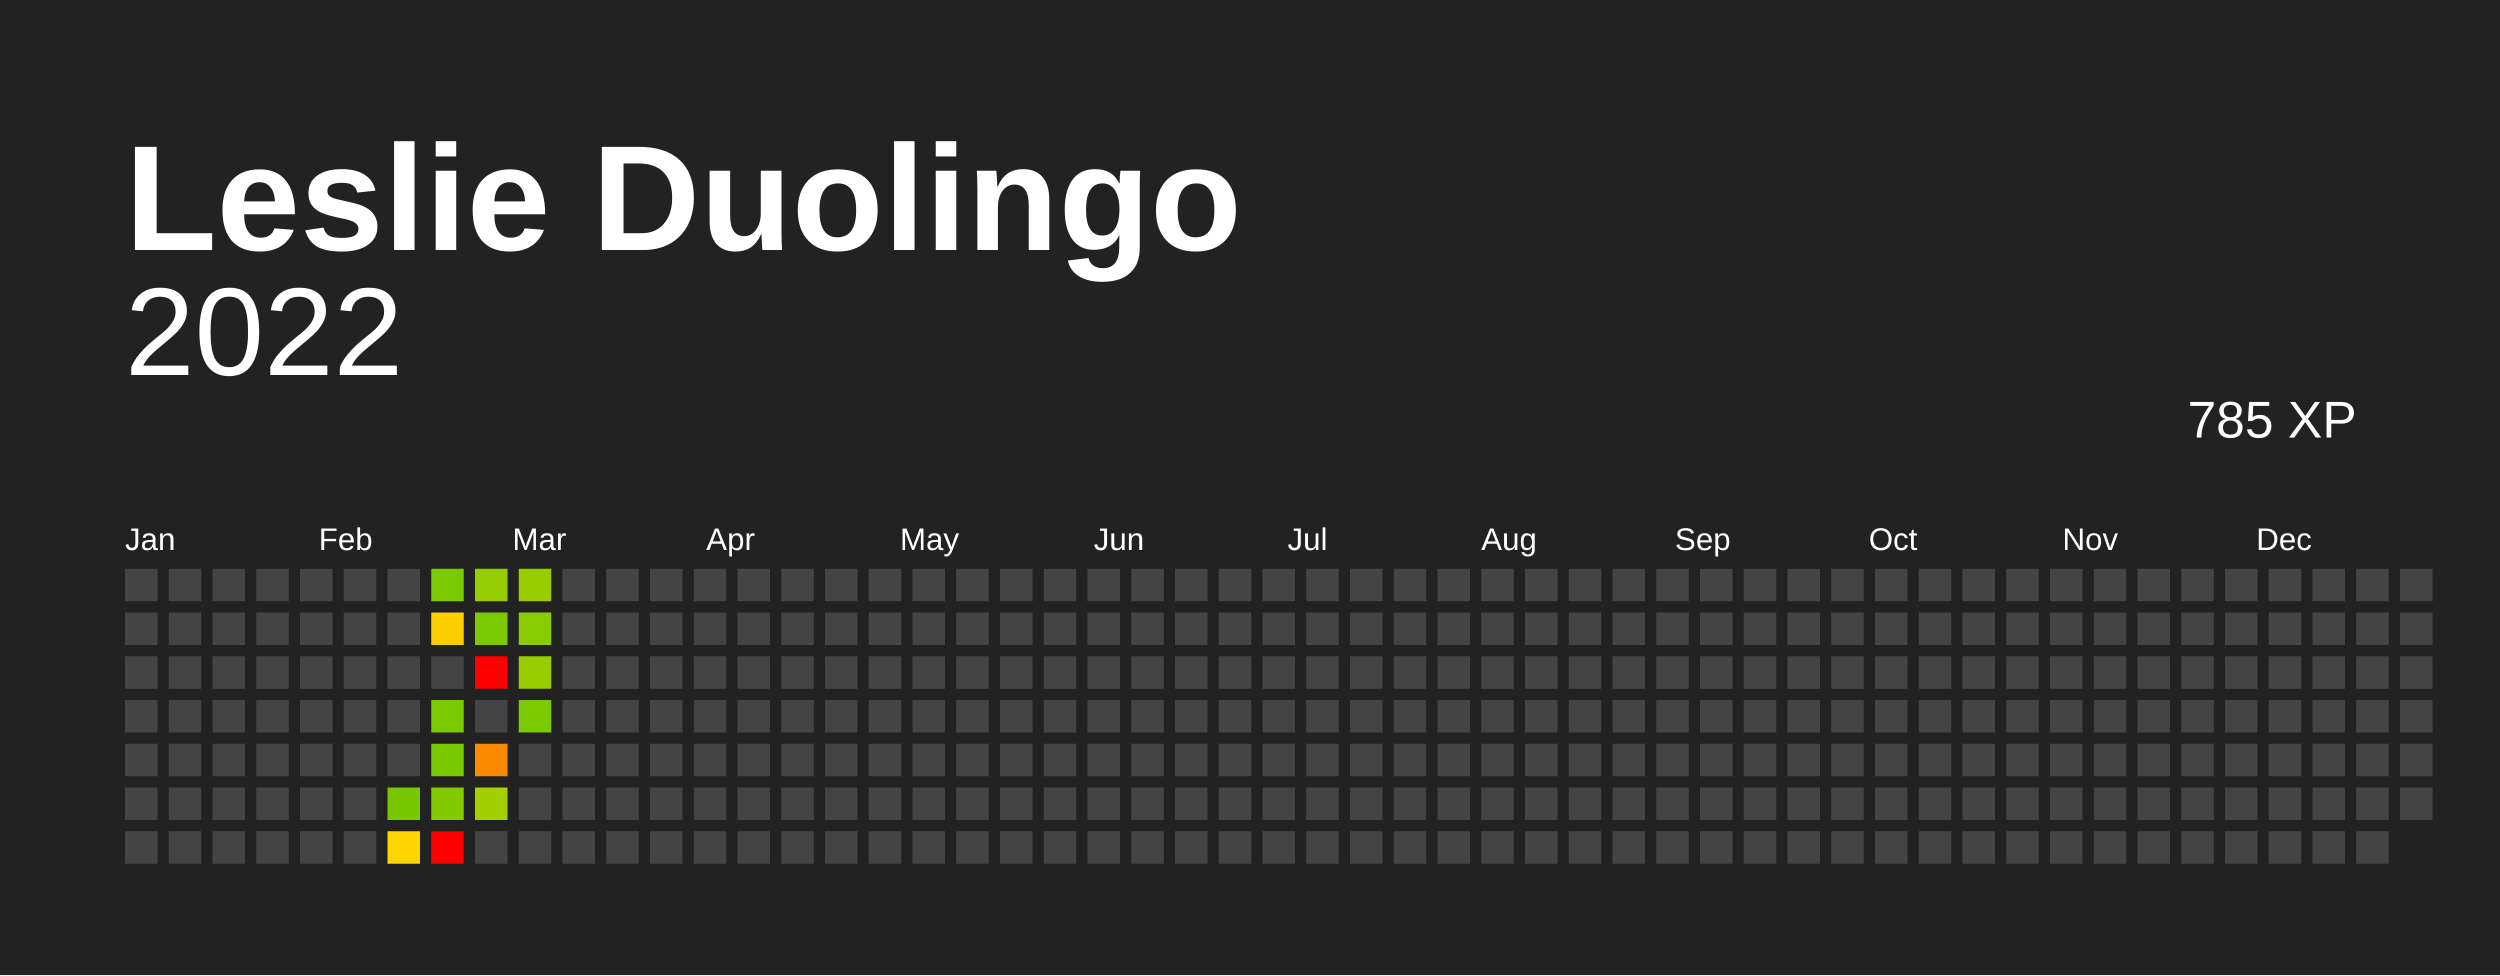
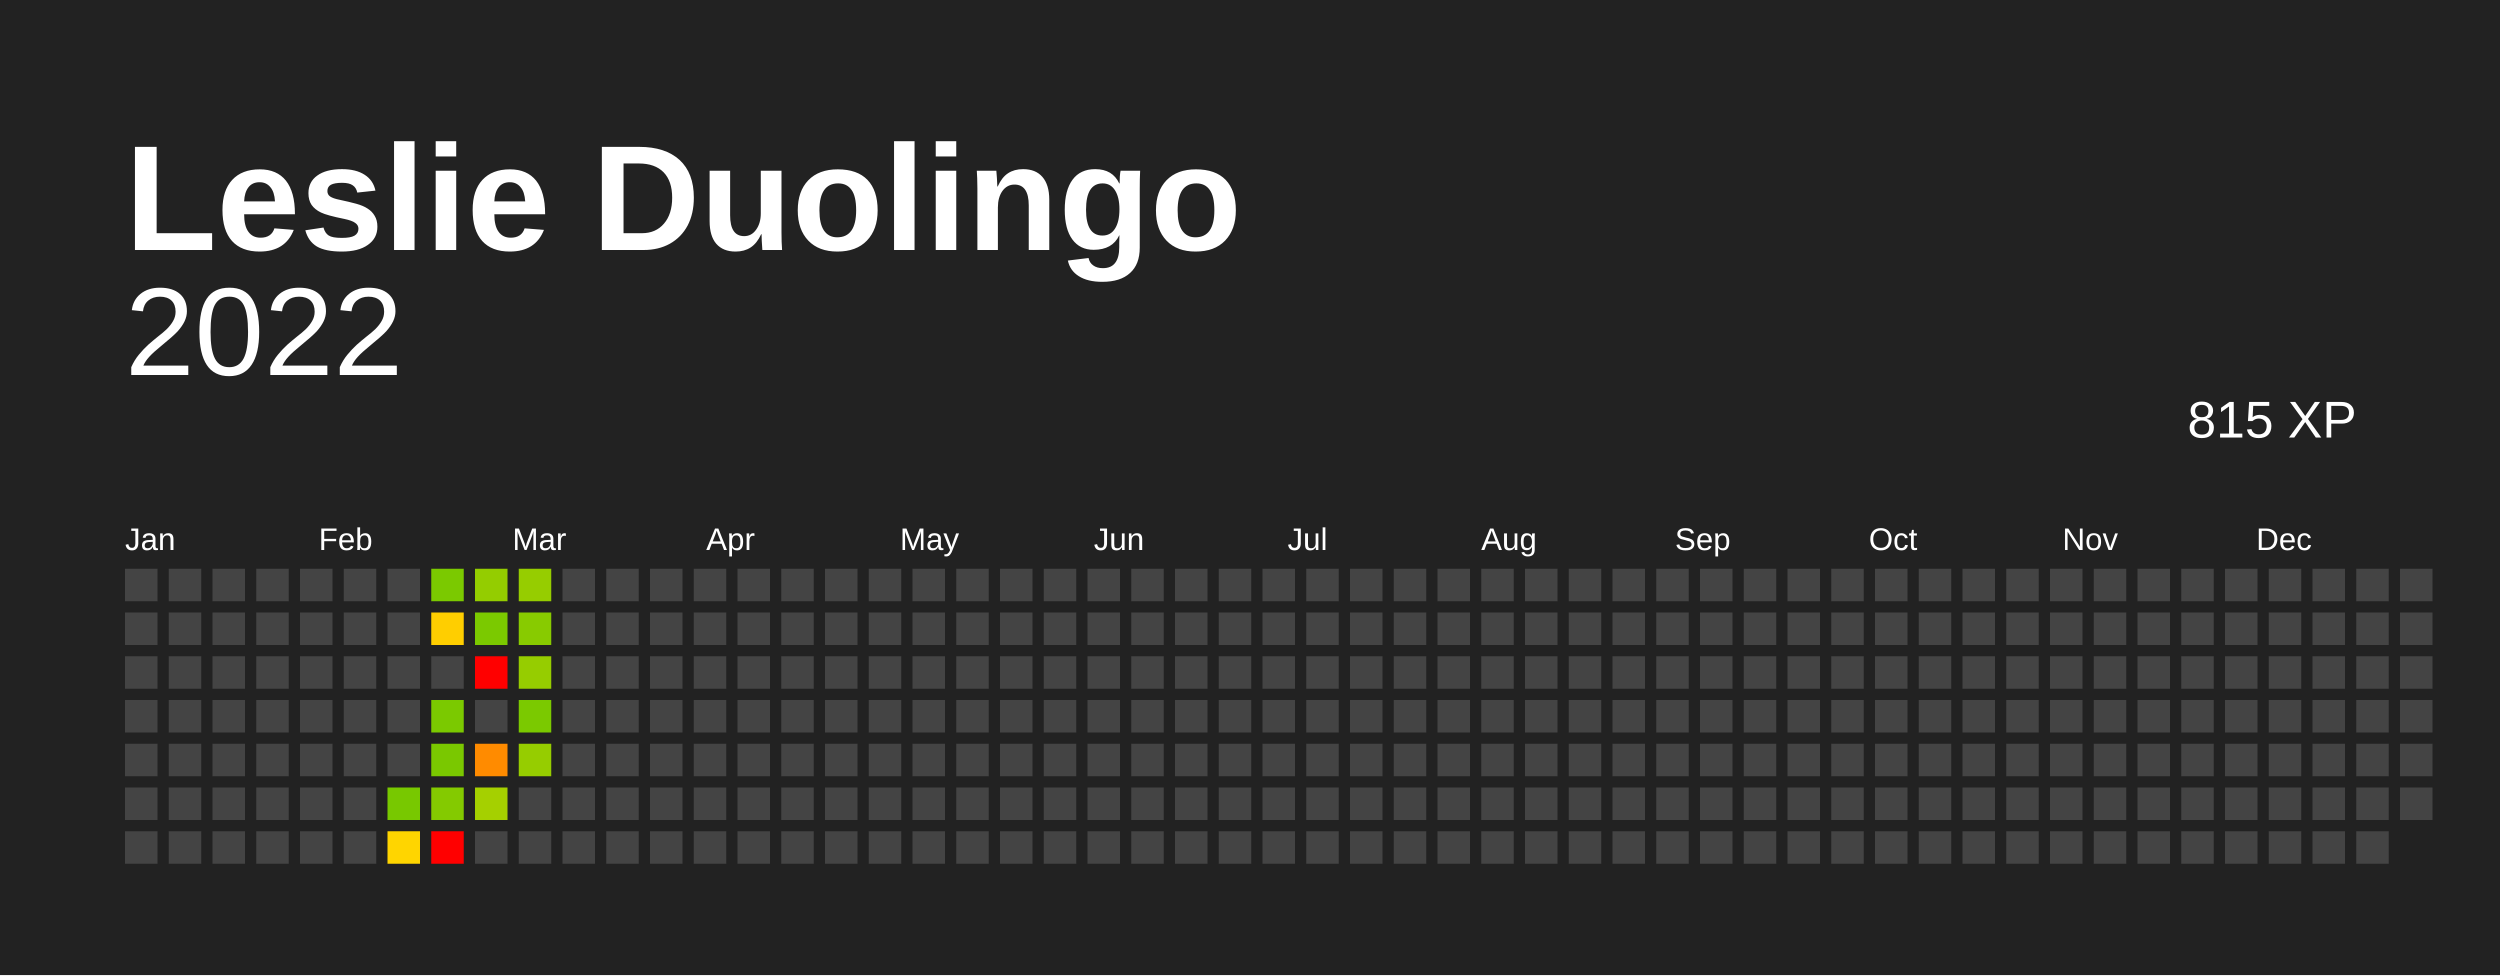
<svg xmlns="http://www.w3.org/2000/svg" baseProfile="full" height="78mm" version="1.1" viewBox="0,0,200,78" width="200mm">
  <defs />
  <rect fill="#222222" height="78" width="200" x="0" y="0" />
  <text fill="#FFFFFF" style="font-size:12px; font-family:Arial; font-weight:bold;" x="10" y="20">Leslie Duolingo</text>
  <text alignment-baseline="hanging" fill="#FFFFFF" style="font-size:10.0px; font-family:Arial;" x="10" y="30">2022</text>
-   <text alignment-baseline="hanging" fill="#FFFFFF" style="font-size:4.125px; font-family:Arial;" x="175" y="35">785 XP</text>
+   <text alignment-baseline="hanging" fill="#FFFFFF" style="font-size:4.125px; font-family:Arial;" x="175" y="35">815 XP</text>
  <text fill="#FFFFFF" style="font-size:2.5px; font-family:Arial" x="10.0" y="44">Jan</text>
  <text fill="#FFFFFF" style="font-size:2.5px; font-family:Arial" x="25.5" y="44">Feb</text>
  <text fill="#FFFFFF" style="font-size:2.5px; font-family:Arial" x="41.0" y="44">Mar</text>
  <text fill="#FFFFFF" style="font-size:2.5px; font-family:Arial" x="56.5" y="44">Apr</text>
  <text fill="#FFFFFF" style="font-size:2.5px; font-family:Arial" x="72.0" y="44">May</text>
  <text fill="#FFFFFF" style="font-size:2.5px; font-family:Arial" x="87.5" y="44">Jun</text>
  <text fill="#FFFFFF" style="font-size:2.5px; font-family:Arial" x="103.0" y="44">Jul</text>
  <text fill="#FFFFFF" style="font-size:2.5px; font-family:Arial" x="118.5" y="44">Aug</text>
  <text fill="#FFFFFF" style="font-size:2.5px; font-family:Arial" x="134.0" y="44">Sep</text>
  <text fill="#FFFFFF" style="font-size:2.5px; font-family:Arial" x="149.5" y="44">Oct</text>
  <text fill="#FFFFFF" style="font-size:2.5px; font-family:Arial" x="165.0" y="44">Nov</text>
  <text fill="#FFFFFF" style="font-size:2.5px; font-family:Arial" x="180.5" y="44">Dec</text>
  <rect fill="#444444" height="2.6" width="2.6" x="10.0" y="45.5" />
  <rect fill="#444444" height="2.6" width="2.6" x="10.0" y="49.0" />
  <rect fill="#444444" height="2.6" width="2.6" x="10.0" y="52.5" />
  <rect fill="#444444" height="2.6" width="2.6" x="10.0" y="56.0" />
  <rect fill="#444444" height="2.6" width="2.6" x="10.0" y="59.5" />
  <rect fill="#444444" height="2.6" width="2.6" x="10.0" y="63.0" />
  <rect fill="#444444" height="2.6" width="2.6" x="10.0" y="66.5" />
  <rect fill="#444444" height="2.6" width="2.6" x="13.5" y="45.5" />
  <rect fill="#444444" height="2.6" width="2.6" x="13.5" y="49.0" />
  <rect fill="#444444" height="2.6" width="2.6" x="13.5" y="52.5" />
  <rect fill="#444444" height="2.6" width="2.6" x="13.5" y="56.0" />
  <rect fill="#444444" height="2.6" width="2.6" x="13.5" y="59.5" />
  <rect fill="#444444" height="2.6" width="2.6" x="13.5" y="63.0" />
  <rect fill="#444444" height="2.6" width="2.6" x="13.5" y="66.5" />
  <rect fill="#444444" height="2.6" width="2.6" x="17.0" y="45.5" />
  <rect fill="#444444" height="2.6" width="2.6" x="17.0" y="49.0" />
  <rect fill="#444444" height="2.6" width="2.6" x="17.0" y="52.5" />
  <rect fill="#444444" height="2.6" width="2.6" x="17.0" y="56.0" />
  <rect fill="#444444" height="2.6" width="2.6" x="17.0" y="59.5" />
  <rect fill="#444444" height="2.6" width="2.6" x="17.0" y="63.0" />
  <rect fill="#444444" height="2.6" width="2.6" x="17.0" y="66.5" />
  <rect fill="#444444" height="2.6" width="2.6" x="20.5" y="45.5" />
  <rect fill="#444444" height="2.6" width="2.6" x="20.5" y="49.0" />
  <rect fill="#444444" height="2.6" width="2.6" x="20.5" y="52.5" />
  <rect fill="#444444" height="2.6" width="2.6" x="20.5" y="56.0" />
  <rect fill="#444444" height="2.6" width="2.6" x="20.5" y="59.5" />
  <rect fill="#444444" height="2.6" width="2.6" x="20.5" y="63.0" />
  <rect fill="#444444" height="2.6" width="2.6" x="20.5" y="66.5" />
  <rect fill="#444444" height="2.6" width="2.6" x="24.0" y="45.5" />
  <rect fill="#444444" height="2.6" width="2.6" x="24.0" y="49.0" />
  <rect fill="#444444" height="2.6" width="2.6" x="24.0" y="52.5" />
  <rect fill="#444444" height="2.6" width="2.6" x="24.0" y="56.0" />
  <rect fill="#444444" height="2.6" width="2.6" x="24.0" y="59.5" />
  <rect fill="#444444" height="2.6" width="2.6" x="24.0" y="63.0" />
  <rect fill="#444444" height="2.6" width="2.6" x="24.0" y="66.5" />
  <rect fill="#444444" height="2.6" width="2.6" x="27.5" y="45.5" />
  <rect fill="#444444" height="2.6" width="2.6" x="27.5" y="49.0" />
  <rect fill="#444444" height="2.6" width="2.6" x="27.5" y="52.5" />
  <rect fill="#444444" height="2.6" width="2.6" x="27.5" y="56.0" />
  <rect fill="#444444" height="2.6" width="2.6" x="27.5" y="59.5" />
  <rect fill="#444444" height="2.6" width="2.6" x="27.5" y="63.0" />
  <rect fill="#444444" height="2.6" width="2.6" x="27.5" y="66.5" />
  <rect fill="#444444" height="2.6" width="2.6" x="31.0" y="45.5" />
  <rect fill="#444444" height="2.6" width="2.6" x="31.0" y="49.0" />
  <rect fill="#444444" height="2.6" width="2.6" x="31.0" y="52.5" />
  <rect fill="#444444" height="2.6" width="2.6" x="31.0" y="56.0" />
  <rect fill="#444444" height="2.6" width="2.6" x="31.0" y="59.5" />
  <rect fill="#78c800" height="2.6" width="2.6" x="31.0" y="63.0" />
  <rect fill="#ffd500" height="2.6" width="2.6" x="31.0" y="66.5" />
  <rect fill="#7bc900" height="2.6" width="2.6" x="34.5" y="45.5" />
  <rect fill="#ffce00" height="2.6" width="2.6" x="34.5" y="49.0" />
  <rect fill="#444444" height="2.6" width="2.6" x="34.5" y="52.5" />
  <rect fill="#7bc900" height="2.6" width="2.6" x="34.5" y="56.0" />
  <rect fill="#7ac800" height="2.6" width="2.6" x="34.5" y="59.5" />
  <rect fill="#84ca00" height="2.6" width="2.6" x="34.5" y="63.0" />
  <rect fill="red" height="2.6" width="2.6" x="34.5" y="66.5" />
  <rect fill="#94cd00" height="2.6" width="2.6" x="38.0" y="45.5" />
  <rect fill="#7bc900" height="2.6" width="2.6" x="38.0" y="49.0" />
  <rect fill="red" height="2.6" width="2.6" x="38.0" y="52.5" />
  <rect fill="#444444" height="2.6" width="2.6" x="38.0" y="56.0" />
  <rect fill="#ff8b00" height="2.6" width="2.6" x="38.0" y="59.5" />
  <rect fill="#a5d000" height="2.6" width="2.6" x="38.0" y="63.0" />
  <rect fill="#444444" height="2.6" width="2.6" x="38.0" y="66.5" />
  <rect fill="#96cd00" height="2.6" width="2.6" x="41.5" y="45.5" />
  <rect fill="#88cb00" height="2.6" width="2.6" x="41.5" y="49.0" />
  <rect fill="#96cd00" height="2.6" width="2.6" x="41.5" y="52.5" />
  <rect fill="#7bc900" height="2.6" width="2.6" x="41.5" y="56.0" />
-   <rect fill="#444444" height="2.6" width="2.6" x="41.5" y="59.5" />
+   <rect fill="#96cd00" height="2.6" width="2.6" x="41.5" y="59.5" />
  <rect fill="#444444" height="2.6" width="2.6" x="41.5" y="63.0" />
  <rect fill="#444444" height="2.6" width="2.6" x="41.5" y="66.5" />
  <rect fill="#444444" height="2.6" width="2.6" x="45.0" y="45.5" />
  <rect fill="#444444" height="2.6" width="2.6" x="45.0" y="49.0" />
  <rect fill="#444444" height="2.6" width="2.6" x="45.0" y="52.5" />
  <rect fill="#444444" height="2.6" width="2.6" x="45.0" y="56.0" />
  <rect fill="#444444" height="2.6" width="2.6" x="45.0" y="59.5" />
  <rect fill="#444444" height="2.6" width="2.6" x="45.0" y="63.0" />
  <rect fill="#444444" height="2.6" width="2.6" x="45.0" y="66.5" />
  <rect fill="#444444" height="2.6" width="2.6" x="48.5" y="45.5" />
  <rect fill="#444444" height="2.6" width="2.6" x="48.5" y="49.0" />
  <rect fill="#444444" height="2.6" width="2.6" x="48.5" y="52.5" />
  <rect fill="#444444" height="2.6" width="2.6" x="48.5" y="56.0" />
  <rect fill="#444444" height="2.6" width="2.6" x="48.5" y="59.5" />
  <rect fill="#444444" height="2.6" width="2.6" x="48.5" y="63.0" />
  <rect fill="#444444" height="2.6" width="2.6" x="48.5" y="66.5" />
  <rect fill="#444444" height="2.6" width="2.6" x="52.0" y="45.5" />
  <rect fill="#444444" height="2.6" width="2.6" x="52.0" y="49.0" />
  <rect fill="#444444" height="2.6" width="2.6" x="52.0" y="52.5" />
  <rect fill="#444444" height="2.6" width="2.6" x="52.0" y="56.0" />
  <rect fill="#444444" height="2.6" width="2.6" x="52.0" y="59.5" />
  <rect fill="#444444" height="2.6" width="2.6" x="52.0" y="63.0" />
  <rect fill="#444444" height="2.6" width="2.6" x="52.0" y="66.5" />
  <rect fill="#444444" height="2.6" width="2.6" x="55.5" y="45.5" />
  <rect fill="#444444" height="2.6" width="2.6" x="55.5" y="49.0" />
  <rect fill="#444444" height="2.6" width="2.6" x="55.5" y="52.5" />
  <rect fill="#444444" height="2.6" width="2.6" x="55.5" y="56.0" />
  <rect fill="#444444" height="2.6" width="2.6" x="55.5" y="59.5" />
  <rect fill="#444444" height="2.6" width="2.6" x="55.5" y="63.0" />
  <rect fill="#444444" height="2.6" width="2.6" x="55.5" y="66.5" />
  <rect fill="#444444" height="2.6" width="2.6" x="59.0" y="45.5" />
  <rect fill="#444444" height="2.6" width="2.6" x="59.0" y="49.0" />
  <rect fill="#444444" height="2.6" width="2.6" x="59.0" y="52.5" />
  <rect fill="#444444" height="2.6" width="2.6" x="59.0" y="56.0" />
  <rect fill="#444444" height="2.6" width="2.6" x="59.0" y="59.5" />
  <rect fill="#444444" height="2.6" width="2.6" x="59.0" y="63.0" />
  <rect fill="#444444" height="2.6" width="2.6" x="59.0" y="66.5" />
  <rect fill="#444444" height="2.6" width="2.6" x="62.5" y="45.5" />
  <rect fill="#444444" height="2.6" width="2.6" x="62.5" y="49.0" />
  <rect fill="#444444" height="2.6" width="2.6" x="62.5" y="52.5" />
  <rect fill="#444444" height="2.6" width="2.6" x="62.5" y="56.0" />
  <rect fill="#444444" height="2.6" width="2.6" x="62.5" y="59.5" />
  <rect fill="#444444" height="2.6" width="2.6" x="62.5" y="63.0" />
  <rect fill="#444444" height="2.6" width="2.6" x="62.5" y="66.5" />
  <rect fill="#444444" height="2.6" width="2.6" x="66.0" y="45.5" />
  <rect fill="#444444" height="2.6" width="2.6" x="66.0" y="49.0" />
  <rect fill="#444444" height="2.6" width="2.6" x="66.0" y="52.5" />
  <rect fill="#444444" height="2.6" width="2.6" x="66.0" y="56.0" />
  <rect fill="#444444" height="2.6" width="2.6" x="66.0" y="59.5" />
  <rect fill="#444444" height="2.6" width="2.6" x="66.0" y="63.0" />
  <rect fill="#444444" height="2.6" width="2.6" x="66.0" y="66.5" />
  <rect fill="#444444" height="2.6" width="2.6" x="69.5" y="45.5" />
  <rect fill="#444444" height="2.6" width="2.6" x="69.5" y="49.0" />
  <rect fill="#444444" height="2.6" width="2.6" x="69.5" y="52.5" />
  <rect fill="#444444" height="2.6" width="2.6" x="69.5" y="56.0" />
  <rect fill="#444444" height="2.6" width="2.6" x="69.5" y="59.5" />
  <rect fill="#444444" height="2.6" width="2.6" x="69.5" y="63.0" />
  <rect fill="#444444" height="2.6" width="2.6" x="69.5" y="66.5" />
  <rect fill="#444444" height="2.6" width="2.6" x="73.0" y="45.5" />
  <rect fill="#444444" height="2.6" width="2.6" x="73.0" y="49.0" />
  <rect fill="#444444" height="2.6" width="2.6" x="73.0" y="52.5" />
  <rect fill="#444444" height="2.6" width="2.6" x="73.0" y="56.0" />
  <rect fill="#444444" height="2.6" width="2.6" x="73.0" y="59.5" />
  <rect fill="#444444" height="2.6" width="2.6" x="73.0" y="63.0" />
  <rect fill="#444444" height="2.6" width="2.6" x="73.0" y="66.5" />
  <rect fill="#444444" height="2.6" width="2.6" x="76.5" y="45.5" />
  <rect fill="#444444" height="2.6" width="2.6" x="76.5" y="49.0" />
  <rect fill="#444444" height="2.6" width="2.6" x="76.5" y="52.5" />
  <rect fill="#444444" height="2.6" width="2.6" x="76.5" y="56.0" />
  <rect fill="#444444" height="2.6" width="2.6" x="76.5" y="59.5" />
  <rect fill="#444444" height="2.6" width="2.6" x="76.5" y="63.0" />
  <rect fill="#444444" height="2.6" width="2.6" x="76.5" y="66.5" />
  <rect fill="#444444" height="2.6" width="2.6" x="80.0" y="45.5" />
  <rect fill="#444444" height="2.6" width="2.6" x="80.0" y="49.0" />
  <rect fill="#444444" height="2.6" width="2.6" x="80.0" y="52.5" />
  <rect fill="#444444" height="2.6" width="2.6" x="80.0" y="56.0" />
  <rect fill="#444444" height="2.6" width="2.6" x="80.0" y="59.5" />
  <rect fill="#444444" height="2.6" width="2.6" x="80.0" y="63.0" />
  <rect fill="#444444" height="2.6" width="2.6" x="80.0" y="66.5" />
  <rect fill="#444444" height="2.6" width="2.6" x="83.5" y="45.5" />
  <rect fill="#444444" height="2.6" width="2.6" x="83.5" y="49.0" />
  <rect fill="#444444" height="2.6" width="2.6" x="83.5" y="52.5" />
  <rect fill="#444444" height="2.6" width="2.6" x="83.5" y="56.0" />
  <rect fill="#444444" height="2.6" width="2.6" x="83.5" y="59.5" />
  <rect fill="#444444" height="2.6" width="2.6" x="83.5" y="63.0" />
  <rect fill="#444444" height="2.6" width="2.6" x="83.5" y="66.5" />
  <rect fill="#444444" height="2.6" width="2.6" x="87.0" y="45.5" />
  <rect fill="#444444" height="2.6" width="2.6" x="87.0" y="49.0" />
  <rect fill="#444444" height="2.6" width="2.6" x="87.0" y="52.5" />
  <rect fill="#444444" height="2.6" width="2.6" x="87.0" y="56.0" />
  <rect fill="#444444" height="2.6" width="2.6" x="87.0" y="59.5" />
  <rect fill="#444444" height="2.6" width="2.6" x="87.0" y="63.0" />
  <rect fill="#444444" height="2.6" width="2.6" x="87.0" y="66.5" />
  <rect fill="#444444" height="2.6" width="2.6" x="90.5" y="45.5" />
  <rect fill="#444444" height="2.6" width="2.6" x="90.5" y="49.0" />
  <rect fill="#444444" height="2.6" width="2.6" x="90.5" y="52.5" />
  <rect fill="#444444" height="2.6" width="2.6" x="90.5" y="56.0" />
  <rect fill="#444444" height="2.6" width="2.6" x="90.5" y="59.5" />
  <rect fill="#444444" height="2.6" width="2.6" x="90.5" y="63.0" />
  <rect fill="#444444" height="2.6" width="2.6" x="90.5" y="66.5" />
  <rect fill="#444444" height="2.6" width="2.6" x="94.0" y="45.5" />
  <rect fill="#444444" height="2.6" width="2.6" x="94.0" y="49.0" />
  <rect fill="#444444" height="2.6" width="2.6" x="94.0" y="52.5" />
  <rect fill="#444444" height="2.6" width="2.6" x="94.0" y="56.0" />
  <rect fill="#444444" height="2.6" width="2.6" x="94.0" y="59.5" />
  <rect fill="#444444" height="2.6" width="2.6" x="94.0" y="63.0" />
  <rect fill="#444444" height="2.6" width="2.6" x="94.0" y="66.5" />
  <rect fill="#444444" height="2.6" width="2.6" x="97.5" y="45.5" />
  <rect fill="#444444" height="2.6" width="2.6" x="97.5" y="49.0" />
  <rect fill="#444444" height="2.6" width="2.6" x="97.5" y="52.5" />
  <rect fill="#444444" height="2.6" width="2.6" x="97.5" y="56.0" />
  <rect fill="#444444" height="2.6" width="2.6" x="97.5" y="59.5" />
  <rect fill="#444444" height="2.6" width="2.6" x="97.5" y="63.0" />
  <rect fill="#444444" height="2.6" width="2.6" x="97.5" y="66.5" />
  <rect fill="#444444" height="2.6" width="2.6" x="101.0" y="45.5" />
  <rect fill="#444444" height="2.6" width="2.6" x="101.0" y="49.0" />
  <rect fill="#444444" height="2.6" width="2.6" x="101.0" y="52.5" />
  <rect fill="#444444" height="2.6" width="2.6" x="101.0" y="56.0" />
  <rect fill="#444444" height="2.6" width="2.6" x="101.0" y="59.5" />
  <rect fill="#444444" height="2.6" width="2.6" x="101.0" y="63.0" />
  <rect fill="#444444" height="2.6" width="2.6" x="101.0" y="66.5" />
  <rect fill="#444444" height="2.6" width="2.6" x="104.5" y="45.5" />
  <rect fill="#444444" height="2.6" width="2.6" x="104.5" y="49.0" />
  <rect fill="#444444" height="2.6" width="2.6" x="104.5" y="52.5" />
  <rect fill="#444444" height="2.6" width="2.6" x="104.5" y="56.0" />
  <rect fill="#444444" height="2.6" width="2.6" x="104.5" y="59.5" />
  <rect fill="#444444" height="2.6" width="2.6" x="104.5" y="63.0" />
  <rect fill="#444444" height="2.6" width="2.6" x="104.5" y="66.5" />
  <rect fill="#444444" height="2.6" width="2.6" x="108.0" y="45.5" />
  <rect fill="#444444" height="2.6" width="2.6" x="108.0" y="49.0" />
  <rect fill="#444444" height="2.6" width="2.6" x="108.0" y="52.5" />
  <rect fill="#444444" height="2.6" width="2.6" x="108.0" y="56.0" />
  <rect fill="#444444" height="2.6" width="2.6" x="108.0" y="59.5" />
  <rect fill="#444444" height="2.6" width="2.6" x="108.0" y="63.0" />
  <rect fill="#444444" height="2.6" width="2.6" x="108.0" y="66.5" />
  <rect fill="#444444" height="2.6" width="2.6" x="111.5" y="45.5" />
  <rect fill="#444444" height="2.6" width="2.6" x="111.5" y="49.0" />
  <rect fill="#444444" height="2.6" width="2.6" x="111.5" y="52.5" />
  <rect fill="#444444" height="2.6" width="2.6" x="111.5" y="56.0" />
  <rect fill="#444444" height="2.6" width="2.6" x="111.5" y="59.5" />
  <rect fill="#444444" height="2.6" width="2.6" x="111.5" y="63.0" />
  <rect fill="#444444" height="2.6" width="2.6" x="111.5" y="66.5" />
  <rect fill="#444444" height="2.6" width="2.6" x="115.0" y="45.5" />
  <rect fill="#444444" height="2.6" width="2.6" x="115.0" y="49.0" />
  <rect fill="#444444" height="2.6" width="2.6" x="115.0" y="52.5" />
  <rect fill="#444444" height="2.6" width="2.6" x="115.0" y="56.0" />
  <rect fill="#444444" height="2.6" width="2.6" x="115.0" y="59.5" />
  <rect fill="#444444" height="2.6" width="2.6" x="115.0" y="63.0" />
  <rect fill="#444444" height="2.6" width="2.6" x="115.0" y="66.5" />
  <rect fill="#444444" height="2.6" width="2.6" x="118.5" y="45.5" />
  <rect fill="#444444" height="2.6" width="2.6" x="118.5" y="49.0" />
  <rect fill="#444444" height="2.6" width="2.6" x="118.5" y="52.5" />
  <rect fill="#444444" height="2.6" width="2.6" x="118.5" y="56.0" />
  <rect fill="#444444" height="2.6" width="2.6" x="118.5" y="59.5" />
  <rect fill="#444444" height="2.6" width="2.6" x="118.5" y="63.0" />
  <rect fill="#444444" height="2.6" width="2.6" x="118.5" y="66.5" />
  <rect fill="#444444" height="2.6" width="2.6" x="122.0" y="45.5" />
  <rect fill="#444444" height="2.6" width="2.6" x="122.0" y="49.0" />
  <rect fill="#444444" height="2.6" width="2.6" x="122.0" y="52.5" />
  <rect fill="#444444" height="2.6" width="2.6" x="122.0" y="56.0" />
  <rect fill="#444444" height="2.6" width="2.6" x="122.0" y="59.5" />
  <rect fill="#444444" height="2.6" width="2.6" x="122.0" y="63.0" />
  <rect fill="#444444" height="2.6" width="2.6" x="122.0" y="66.5" />
  <rect fill="#444444" height="2.6" width="2.6" x="125.5" y="45.5" />
  <rect fill="#444444" height="2.6" width="2.6" x="125.5" y="49.0" />
  <rect fill="#444444" height="2.6" width="2.6" x="125.5" y="52.5" />
  <rect fill="#444444" height="2.6" width="2.6" x="125.5" y="56.0" />
  <rect fill="#444444" height="2.6" width="2.6" x="125.5" y="59.5" />
  <rect fill="#444444" height="2.6" width="2.6" x="125.5" y="63.0" />
  <rect fill="#444444" height="2.6" width="2.6" x="125.5" y="66.5" />
  <rect fill="#444444" height="2.6" width="2.6" x="129.0" y="45.5" />
  <rect fill="#444444" height="2.6" width="2.6" x="129.0" y="49.0" />
  <rect fill="#444444" height="2.6" width="2.6" x="129.0" y="52.5" />
  <rect fill="#444444" height="2.6" width="2.6" x="129.0" y="56.0" />
  <rect fill="#444444" height="2.6" width="2.6" x="129.0" y="59.5" />
  <rect fill="#444444" height="2.6" width="2.6" x="129.0" y="63.0" />
  <rect fill="#444444" height="2.6" width="2.6" x="129.0" y="66.5" />
  <rect fill="#444444" height="2.6" width="2.6" x="132.5" y="45.5" />
  <rect fill="#444444" height="2.6" width="2.6" x="132.5" y="49.0" />
  <rect fill="#444444" height="2.6" width="2.6" x="132.5" y="52.5" />
  <rect fill="#444444" height="2.6" width="2.6" x="132.5" y="56.0" />
  <rect fill="#444444" height="2.6" width="2.6" x="132.5" y="59.5" />
  <rect fill="#444444" height="2.6" width="2.6" x="132.5" y="63.0" />
  <rect fill="#444444" height="2.6" width="2.6" x="132.5" y="66.5" />
  <rect fill="#444444" height="2.6" width="2.6" x="136.0" y="45.5" />
  <rect fill="#444444" height="2.6" width="2.6" x="136.0" y="49.0" />
  <rect fill="#444444" height="2.6" width="2.6" x="136.0" y="52.5" />
  <rect fill="#444444" height="2.6" width="2.6" x="136.0" y="56.0" />
  <rect fill="#444444" height="2.6" width="2.6" x="136.0" y="59.5" />
  <rect fill="#444444" height="2.6" width="2.6" x="136.0" y="63.0" />
  <rect fill="#444444" height="2.6" width="2.6" x="136.0" y="66.5" />
  <rect fill="#444444" height="2.6" width="2.6" x="139.5" y="45.5" />
  <rect fill="#444444" height="2.6" width="2.6" x="139.5" y="49.0" />
  <rect fill="#444444" height="2.6" width="2.6" x="139.5" y="52.5" />
  <rect fill="#444444" height="2.6" width="2.6" x="139.5" y="56.0" />
  <rect fill="#444444" height="2.6" width="2.6" x="139.5" y="59.5" />
  <rect fill="#444444" height="2.6" width="2.6" x="139.5" y="63.0" />
  <rect fill="#444444" height="2.6" width="2.6" x="139.5" y="66.5" />
  <rect fill="#444444" height="2.6" width="2.6" x="143.0" y="45.5" />
  <rect fill="#444444" height="2.6" width="2.6" x="143.0" y="49.0" />
  <rect fill="#444444" height="2.6" width="2.6" x="143.0" y="52.5" />
  <rect fill="#444444" height="2.6" width="2.6" x="143.0" y="56.0" />
  <rect fill="#444444" height="2.6" width="2.6" x="143.0" y="59.5" />
  <rect fill="#444444" height="2.6" width="2.6" x="143.0" y="63.0" />
  <rect fill="#444444" height="2.6" width="2.6" x="143.0" y="66.5" />
  <rect fill="#444444" height="2.6" width="2.6" x="146.5" y="45.5" />
  <rect fill="#444444" height="2.6" width="2.6" x="146.5" y="49.0" />
  <rect fill="#444444" height="2.6" width="2.6" x="146.5" y="52.5" />
  <rect fill="#444444" height="2.6" width="2.6" x="146.5" y="56.0" />
  <rect fill="#444444" height="2.6" width="2.6" x="146.5" y="59.5" />
  <rect fill="#444444" height="2.6" width="2.6" x="146.5" y="63.0" />
  <rect fill="#444444" height="2.6" width="2.6" x="146.5" y="66.5" />
  <rect fill="#444444" height="2.6" width="2.6" x="150.0" y="45.5" />
  <rect fill="#444444" height="2.6" width="2.6" x="150.0" y="49.0" />
  <rect fill="#444444" height="2.6" width="2.6" x="150.0" y="52.5" />
  <rect fill="#444444" height="2.6" width="2.6" x="150.0" y="56.0" />
  <rect fill="#444444" height="2.6" width="2.6" x="150.0" y="59.5" />
  <rect fill="#444444" height="2.6" width="2.6" x="150.0" y="63.0" />
  <rect fill="#444444" height="2.6" width="2.6" x="150.0" y="66.5" />
  <rect fill="#444444" height="2.6" width="2.6" x="153.5" y="45.5" />
  <rect fill="#444444" height="2.6" width="2.6" x="153.5" y="49.0" />
  <rect fill="#444444" height="2.6" width="2.6" x="153.5" y="52.5" />
  <rect fill="#444444" height="2.6" width="2.6" x="153.5" y="56.0" />
  <rect fill="#444444" height="2.6" width="2.6" x="153.5" y="59.5" />
  <rect fill="#444444" height="2.6" width="2.6" x="153.5" y="63.0" />
  <rect fill="#444444" height="2.6" width="2.6" x="153.5" y="66.5" />
  <rect fill="#444444" height="2.6" width="2.6" x="157.0" y="45.5" />
  <rect fill="#444444" height="2.6" width="2.6" x="157.0" y="49.0" />
  <rect fill="#444444" height="2.6" width="2.6" x="157.0" y="52.5" />
  <rect fill="#444444" height="2.6" width="2.6" x="157.0" y="56.0" />
  <rect fill="#444444" height="2.6" width="2.6" x="157.0" y="59.5" />
  <rect fill="#444444" height="2.6" width="2.6" x="157.0" y="63.0" />
  <rect fill="#444444" height="2.6" width="2.6" x="157.0" y="66.5" />
  <rect fill="#444444" height="2.6" width="2.6" x="160.5" y="45.5" />
  <rect fill="#444444" height="2.6" width="2.6" x="160.5" y="49.0" />
  <rect fill="#444444" height="2.6" width="2.6" x="160.5" y="52.5" />
  <rect fill="#444444" height="2.6" width="2.6" x="160.5" y="56.0" />
  <rect fill="#444444" height="2.6" width="2.6" x="160.5" y="59.5" />
  <rect fill="#444444" height="2.6" width="2.6" x="160.5" y="63.0" />
  <rect fill="#444444" height="2.6" width="2.6" x="160.5" y="66.5" />
  <rect fill="#444444" height="2.6" width="2.6" x="164.0" y="45.5" />
  <rect fill="#444444" height="2.6" width="2.6" x="164.0" y="49.0" />
  <rect fill="#444444" height="2.6" width="2.6" x="164.0" y="52.5" />
  <rect fill="#444444" height="2.6" width="2.6" x="164.0" y="56.0" />
  <rect fill="#444444" height="2.6" width="2.6" x="164.0" y="59.5" />
  <rect fill="#444444" height="2.6" width="2.6" x="164.0" y="63.0" />
  <rect fill="#444444" height="2.6" width="2.6" x="164.0" y="66.5" />
  <rect fill="#444444" height="2.6" width="2.6" x="167.5" y="45.5" />
  <rect fill="#444444" height="2.6" width="2.6" x="167.5" y="49.0" />
  <rect fill="#444444" height="2.6" width="2.6" x="167.5" y="52.5" />
  <rect fill="#444444" height="2.6" width="2.6" x="167.5" y="56.0" />
  <rect fill="#444444" height="2.6" width="2.6" x="167.5" y="59.5" />
  <rect fill="#444444" height="2.6" width="2.6" x="167.5" y="63.0" />
  <rect fill="#444444" height="2.6" width="2.6" x="167.5" y="66.5" />
  <rect fill="#444444" height="2.6" width="2.6" x="171.0" y="45.5" />
  <rect fill="#444444" height="2.6" width="2.6" x="171.0" y="49.0" />
  <rect fill="#444444" height="2.6" width="2.6" x="171.0" y="52.5" />
  <rect fill="#444444" height="2.6" width="2.6" x="171.0" y="56.0" />
  <rect fill="#444444" height="2.6" width="2.6" x="171.0" y="59.5" />
  <rect fill="#444444" height="2.6" width="2.6" x="171.0" y="63.0" />
  <rect fill="#444444" height="2.6" width="2.6" x="171.0" y="66.5" />
  <rect fill="#444444" height="2.6" width="2.6" x="174.5" y="45.5" />
  <rect fill="#444444" height="2.6" width="2.6" x="174.5" y="49.0" />
  <rect fill="#444444" height="2.6" width="2.6" x="174.5" y="52.5" />
  <rect fill="#444444" height="2.6" width="2.6" x="174.5" y="56.0" />
  <rect fill="#444444" height="2.6" width="2.6" x="174.5" y="59.5" />
  <rect fill="#444444" height="2.6" width="2.6" x="174.5" y="63.0" />
  <rect fill="#444444" height="2.6" width="2.6" x="174.5" y="66.5" />
  <rect fill="#444444" height="2.6" width="2.6" x="178.0" y="45.5" />
  <rect fill="#444444" height="2.6" width="2.6" x="178.0" y="49.0" />
  <rect fill="#444444" height="2.6" width="2.6" x="178.0" y="52.5" />
  <rect fill="#444444" height="2.6" width="2.6" x="178.0" y="56.0" />
  <rect fill="#444444" height="2.6" width="2.6" x="178.0" y="59.5" />
  <rect fill="#444444" height="2.6" width="2.6" x="178.0" y="63.0" />
  <rect fill="#444444" height="2.6" width="2.6" x="178.0" y="66.5" />
  <rect fill="#444444" height="2.6" width="2.6" x="181.5" y="45.5" />
  <rect fill="#444444" height="2.6" width="2.6" x="181.5" y="49.0" />
  <rect fill="#444444" height="2.6" width="2.6" x="181.5" y="52.5" />
  <rect fill="#444444" height="2.6" width="2.6" x="181.5" y="56.0" />
  <rect fill="#444444" height="2.6" width="2.6" x="181.5" y="59.5" />
  <rect fill="#444444" height="2.6" width="2.6" x="181.5" y="63.0" />
  <rect fill="#444444" height="2.6" width="2.6" x="181.5" y="66.5" />
  <rect fill="#444444" height="2.6" width="2.6" x="185.0" y="45.5" />
  <rect fill="#444444" height="2.6" width="2.6" x="185.0" y="49.0" />
  <rect fill="#444444" height="2.6" width="2.6" x="185.0" y="52.5" />
  <rect fill="#444444" height="2.6" width="2.6" x="185.0" y="56.0" />
  <rect fill="#444444" height="2.6" width="2.6" x="185.0" y="59.5" />
  <rect fill="#444444" height="2.6" width="2.6" x="185.0" y="63.0" />
  <rect fill="#444444" height="2.6" width="2.6" x="185.0" y="66.5" />
  <rect fill="#444444" height="2.6" width="2.6" x="188.5" y="45.5" />
  <rect fill="#444444" height="2.6" width="2.6" x="188.5" y="49.0" />
  <rect fill="#444444" height="2.6" width="2.6" x="188.5" y="52.5" />
  <rect fill="#444444" height="2.6" width="2.6" x="188.5" y="56.0" />
  <rect fill="#444444" height="2.6" width="2.6" x="188.5" y="59.5" />
  <rect fill="#444444" height="2.6" width="2.6" x="188.5" y="63.0" />
  <rect fill="#444444" height="2.6" width="2.6" x="188.5" y="66.5" />
  <rect fill="#444444" height="2.6" width="2.6" x="192.0" y="45.5" />
  <rect fill="#444444" height="2.6" width="2.6" x="192.0" y="49.0" />
  <rect fill="#444444" height="2.6" width="2.6" x="192.0" y="52.5" />
  <rect fill="#444444" height="2.6" width="2.6" x="192.0" y="56.0" />
  <rect fill="#444444" height="2.6" width="2.6" x="192.0" y="59.5" />
  <rect fill="#444444" height="2.6" width="2.6" x="192.0" y="63.0" />
</svg>
